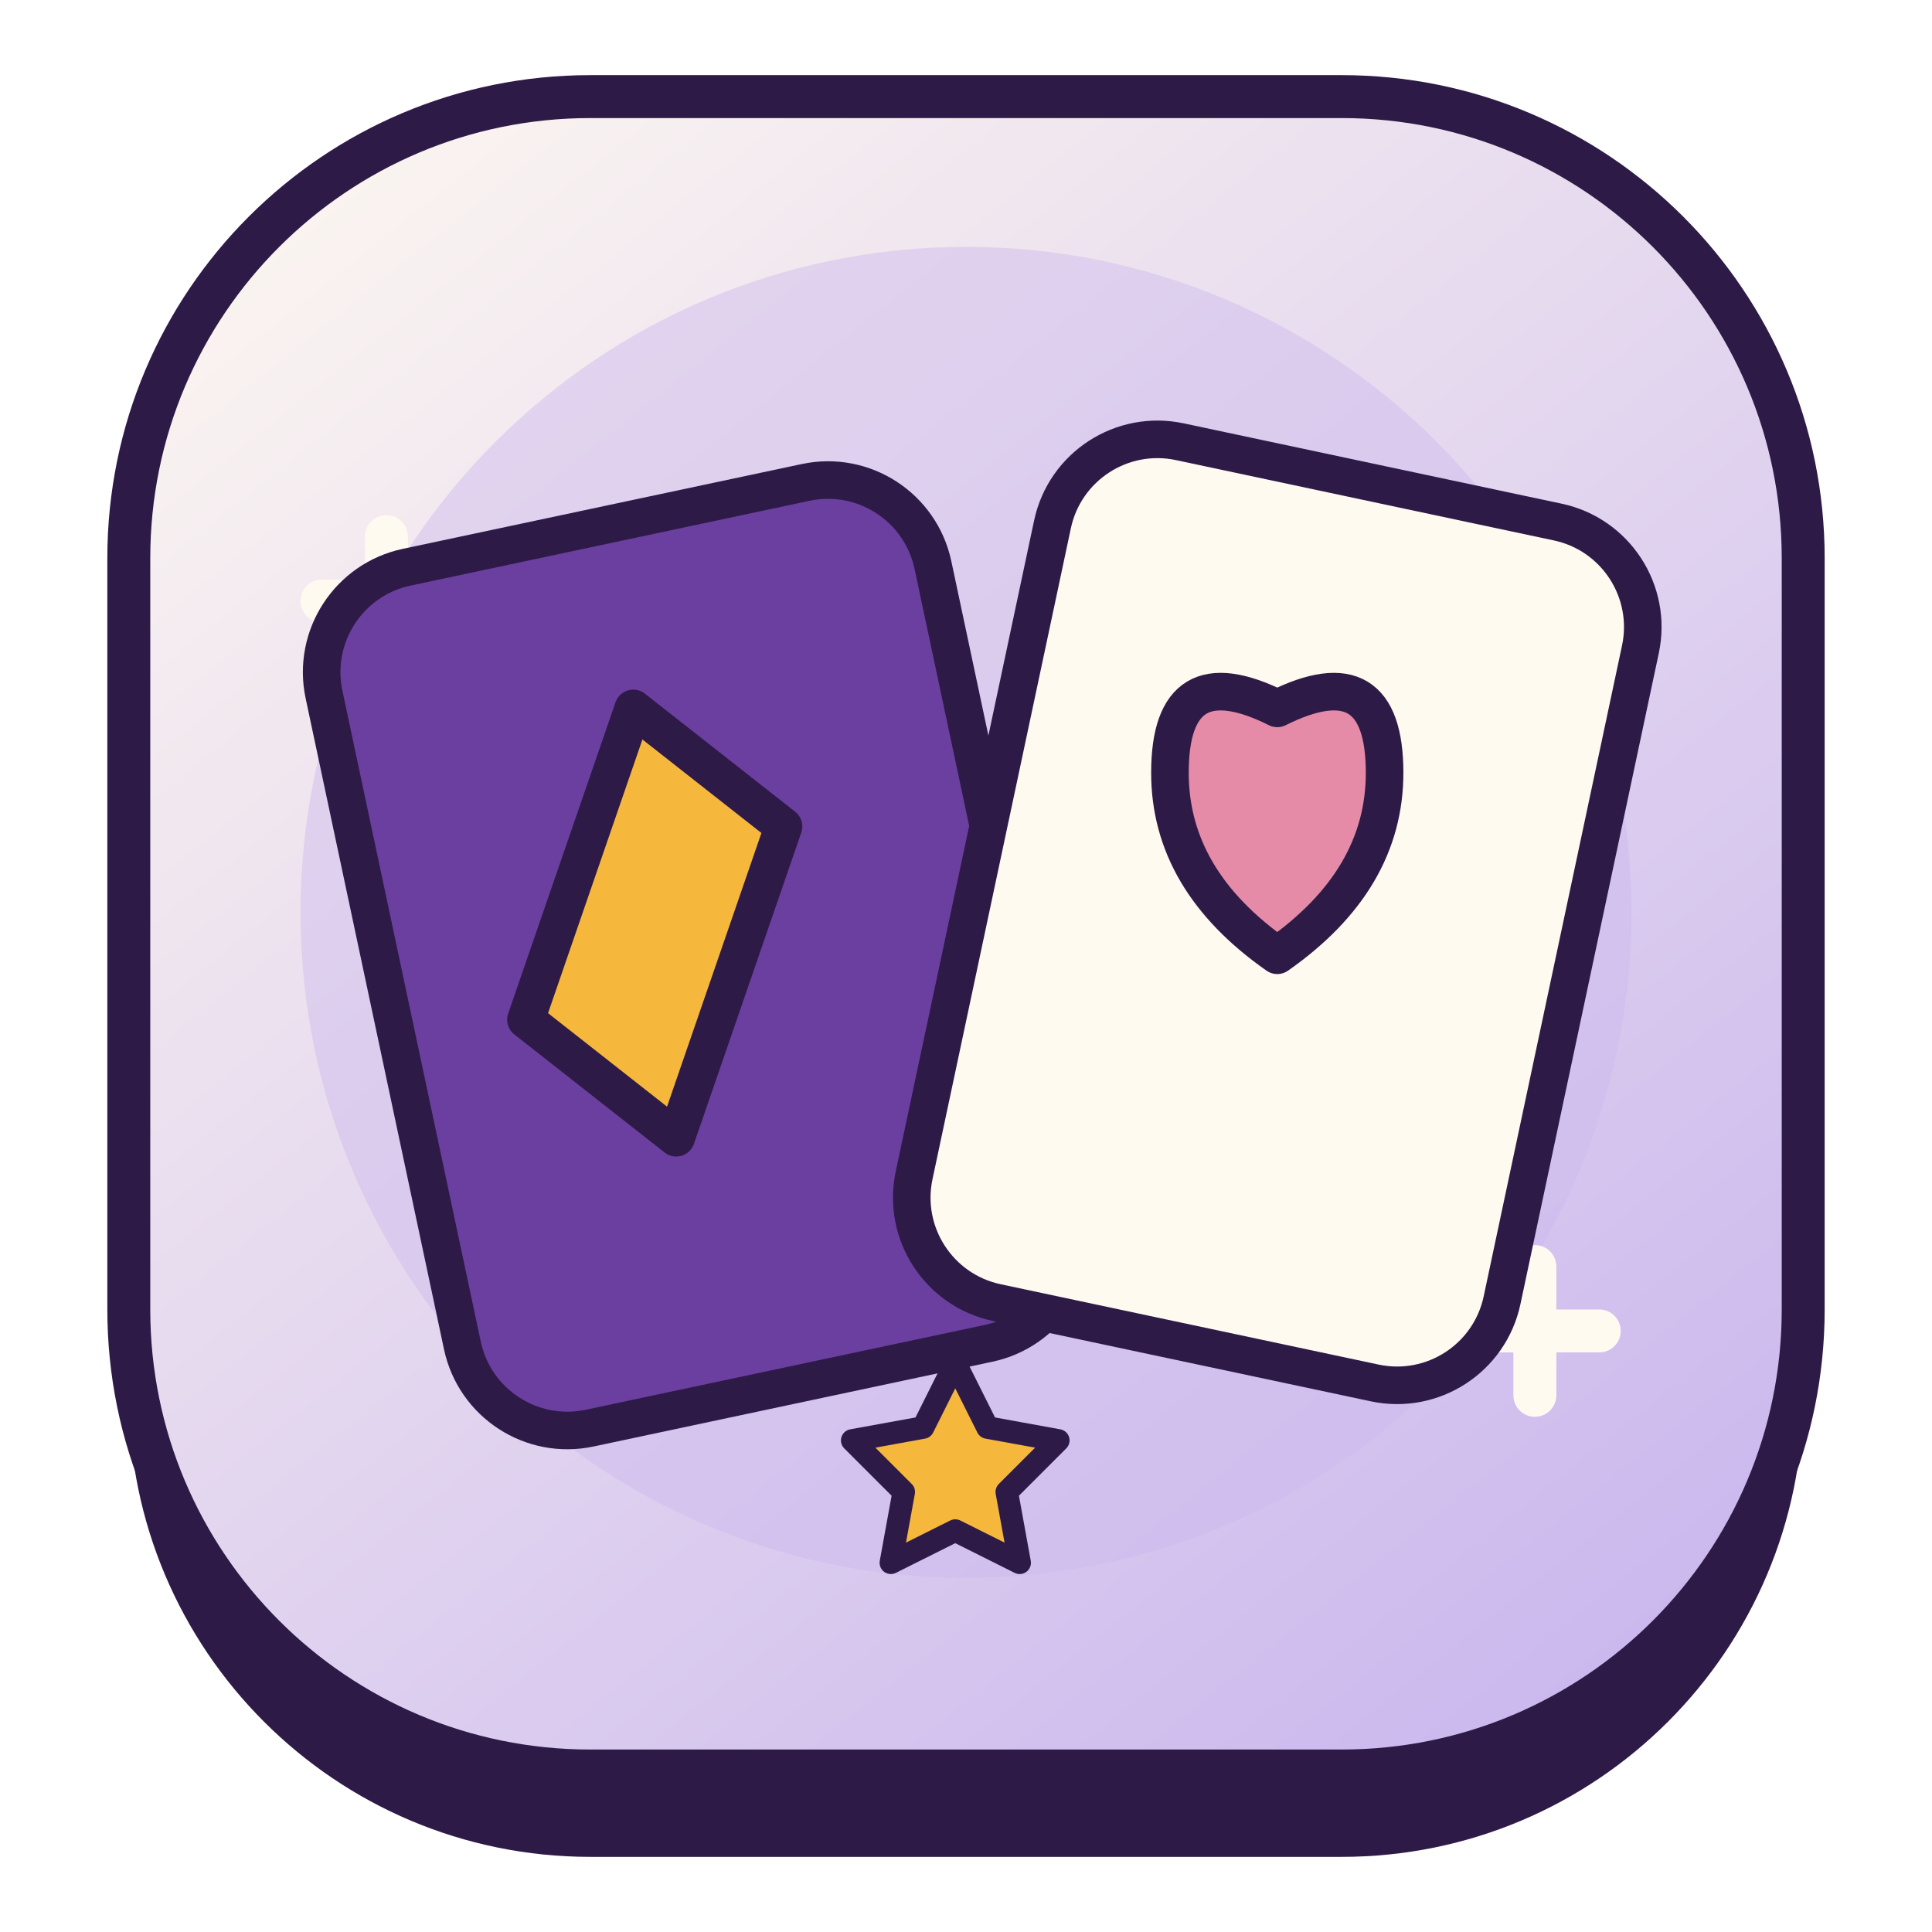
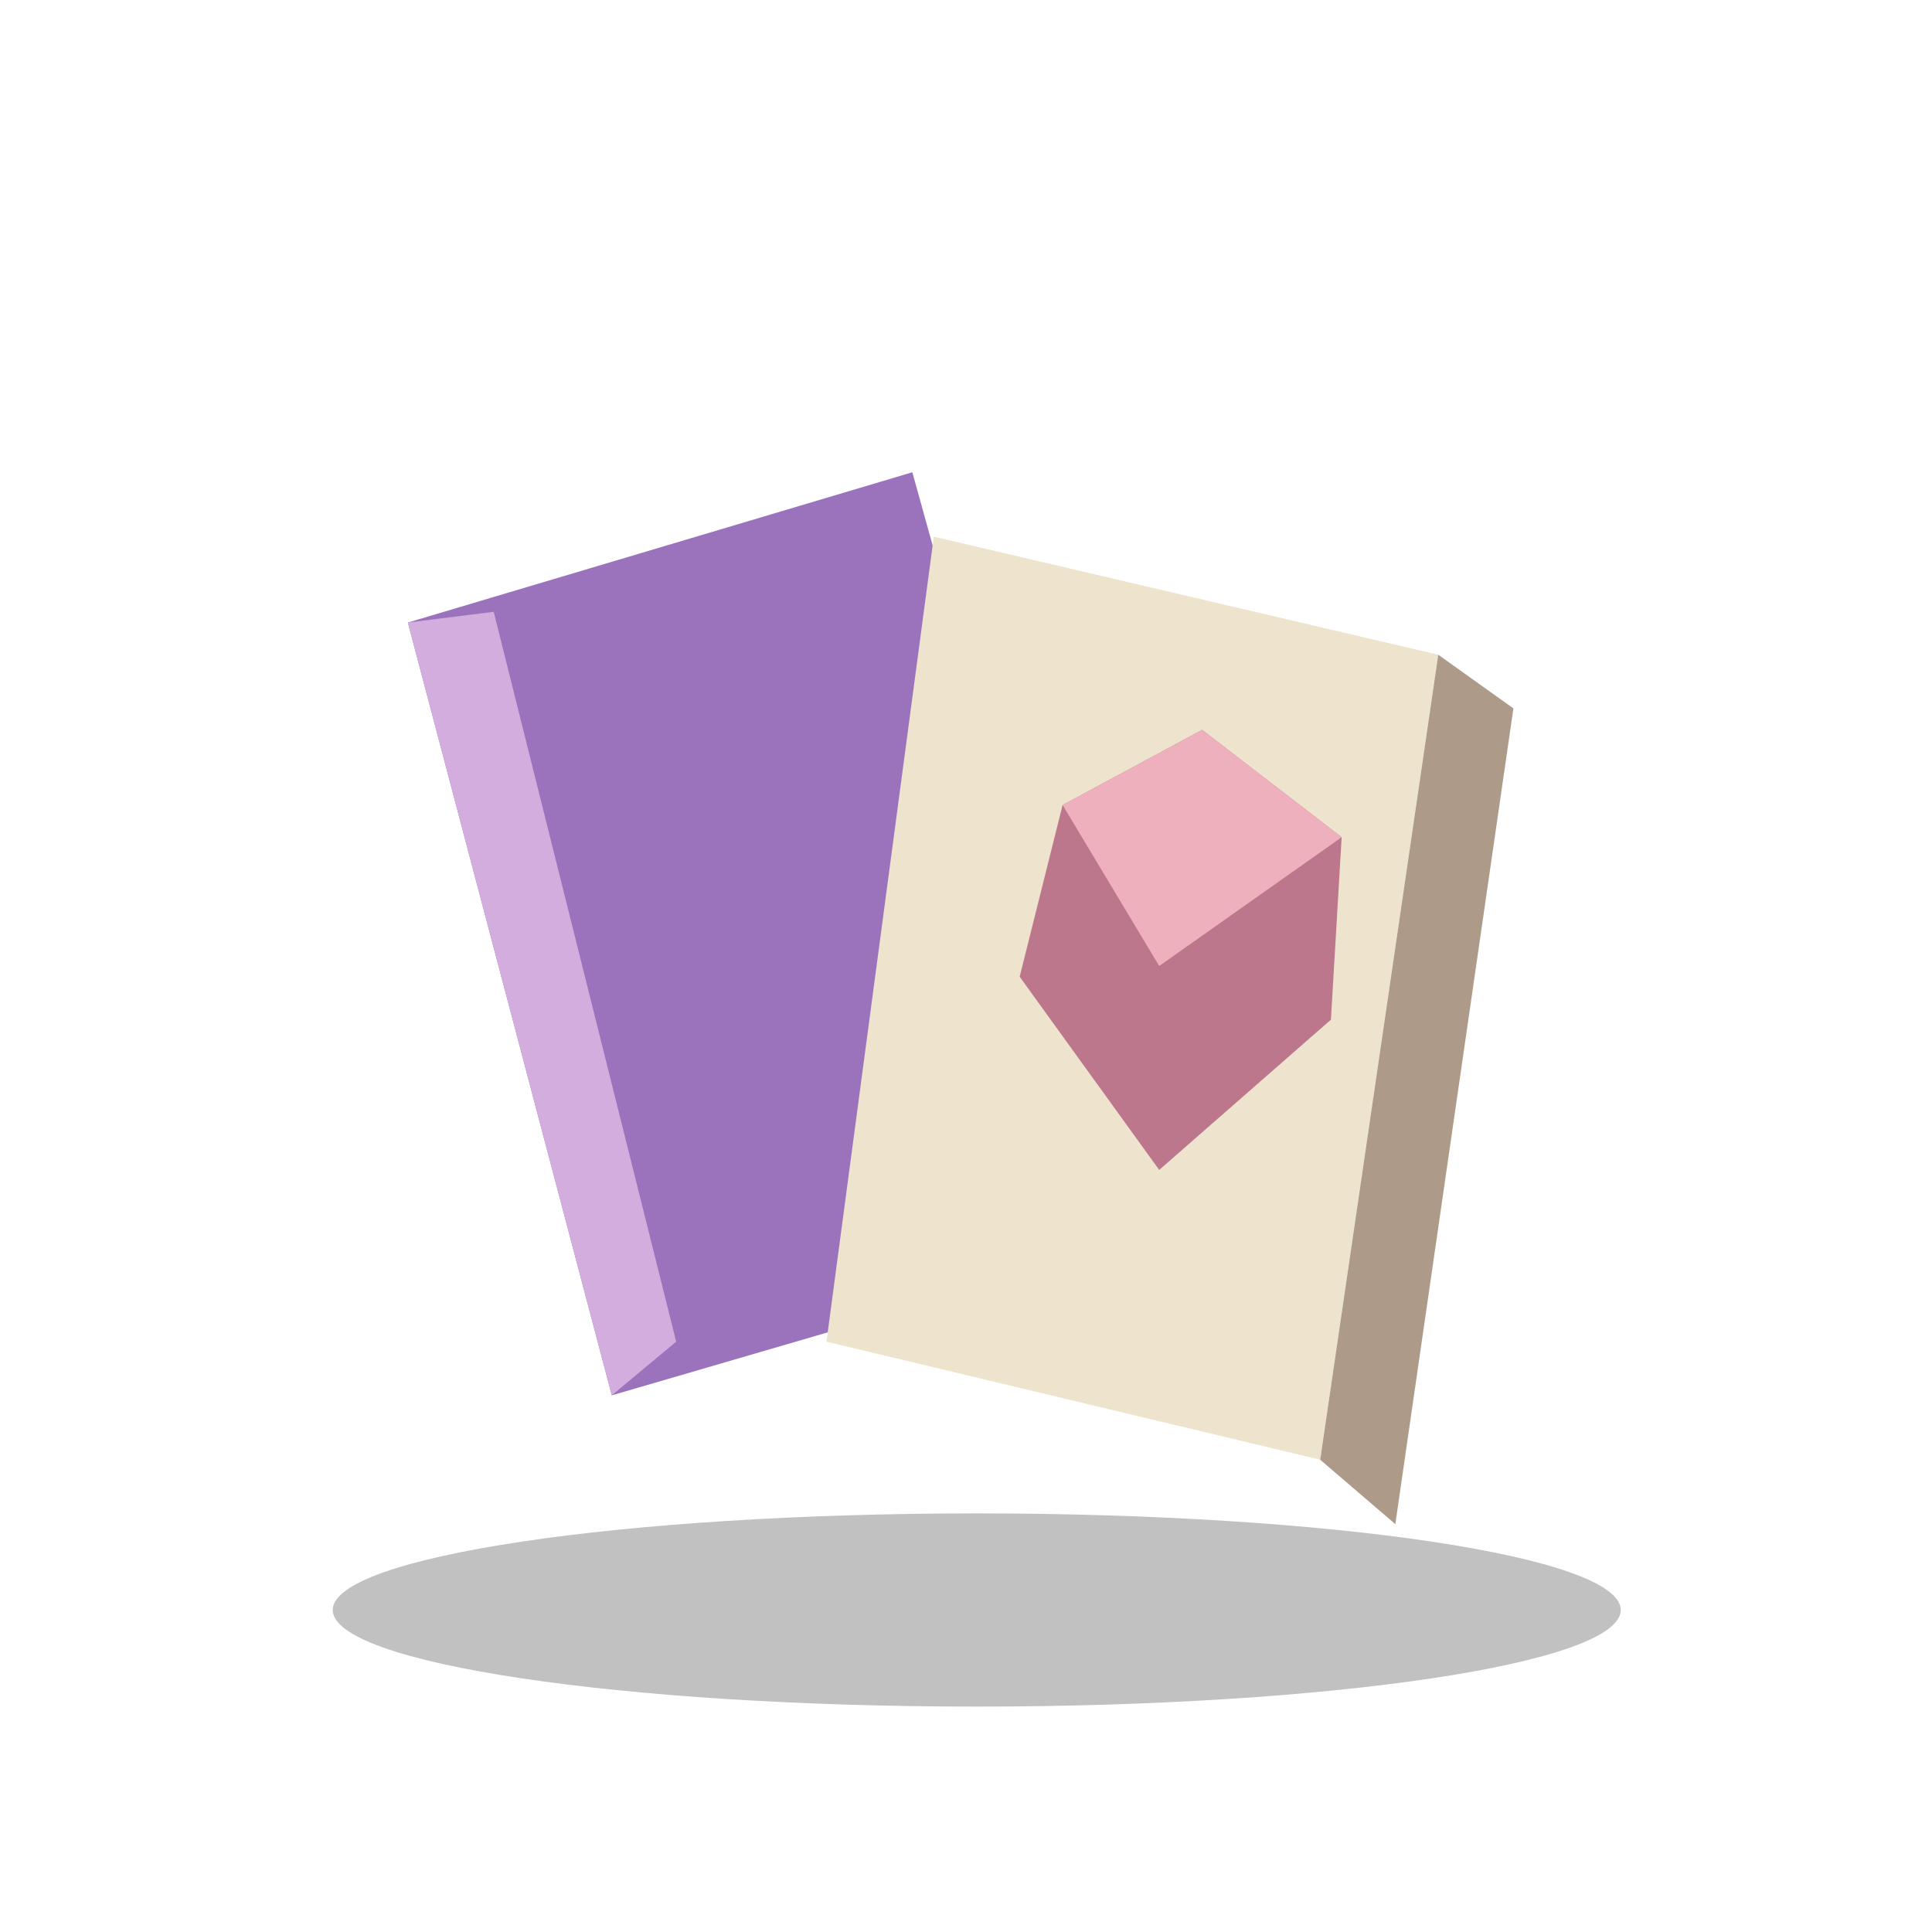
- <svg xmlns="http://www.w3.org/2000/svg" viewBox="0 0 180 180">
-   <defs>
-     <linearGradient id="bg" x2=".8" y2="1">
-       <stop stop-color="#fffaf0" />
-       <stop offset="1" stop-color="#cbb8ee" />
-     </linearGradient>
-   </defs>
-   <rect x="12" y="17" width="156" height="156" rx="43" fill="#2e1a47" />
-   <rect x="12" y="9" width="156" height="156" rx="43" fill="url(#bg)" stroke="#2e1a47" stroke-width="4" />
-   <circle cx="90" cy="85" r="62" fill="#cbb8ee" opacity=".45" />
-   <g stroke="#2e1a47" stroke-width="3.5" stroke-linecap="round" stroke-linejoin="round">
-     <path d="M36 50v12m-6-6h12m101 62v12m-6-6h12" stroke="#fffaf0" stroke-width="4" />
-     <rect x="36" y="48" width="58" height="82" rx="10" fill="#6b3fa0" transform="rotate(-12 65 89)" />
-     <path d="m59 66 14 11-10 29-14-11Z" fill="#f5b83d" />
-     <rect x="91" y="44" width="56" height="82" rx="10" fill="#fffaf0" transform="rotate(12 119 85)" />
-     <path d="M109 72q0-11 10-6 10-5 10 6 0 10-10 17-10-7-10-17Z" fill="#e58ba7" />
-     <path transform="translate(89 136) scale(0.6)" d="m0-15 5 10 11 2-8 8 2 11-10-5-10 5 2-11-8-8 11-2Z" fill="#f5b83d" />
+ <svg xmlns="http://www.w3.org/2000/svg" viewBox="0 0 180 180" role="img">
+   <ellipse cx="91" cy="150" rx="60" ry="9" fill="#08070b" opacity=".25" />
+   <g>
+     <polygon points="38,58 85,44 105,116 57,130" fill="#9b72bc" />
+     <polygon points="38,58 57,130 63,125 46,57" fill="#d2addd" />
+     <polygon points="87,50 134,61 123,136 77,125" fill="#eee4ce" />
+     <polygon points="134,61 141,66 130,142 123,136" fill="#ae9a89" />
+     <polygon points="99,75 112,68 125,78 124,95 108,109 95,91" fill="#bd778d" />
+     <polygon points="99,75 108,90 125,78 112,68" fill="#eeb0bc" />
  </g>
</svg>
